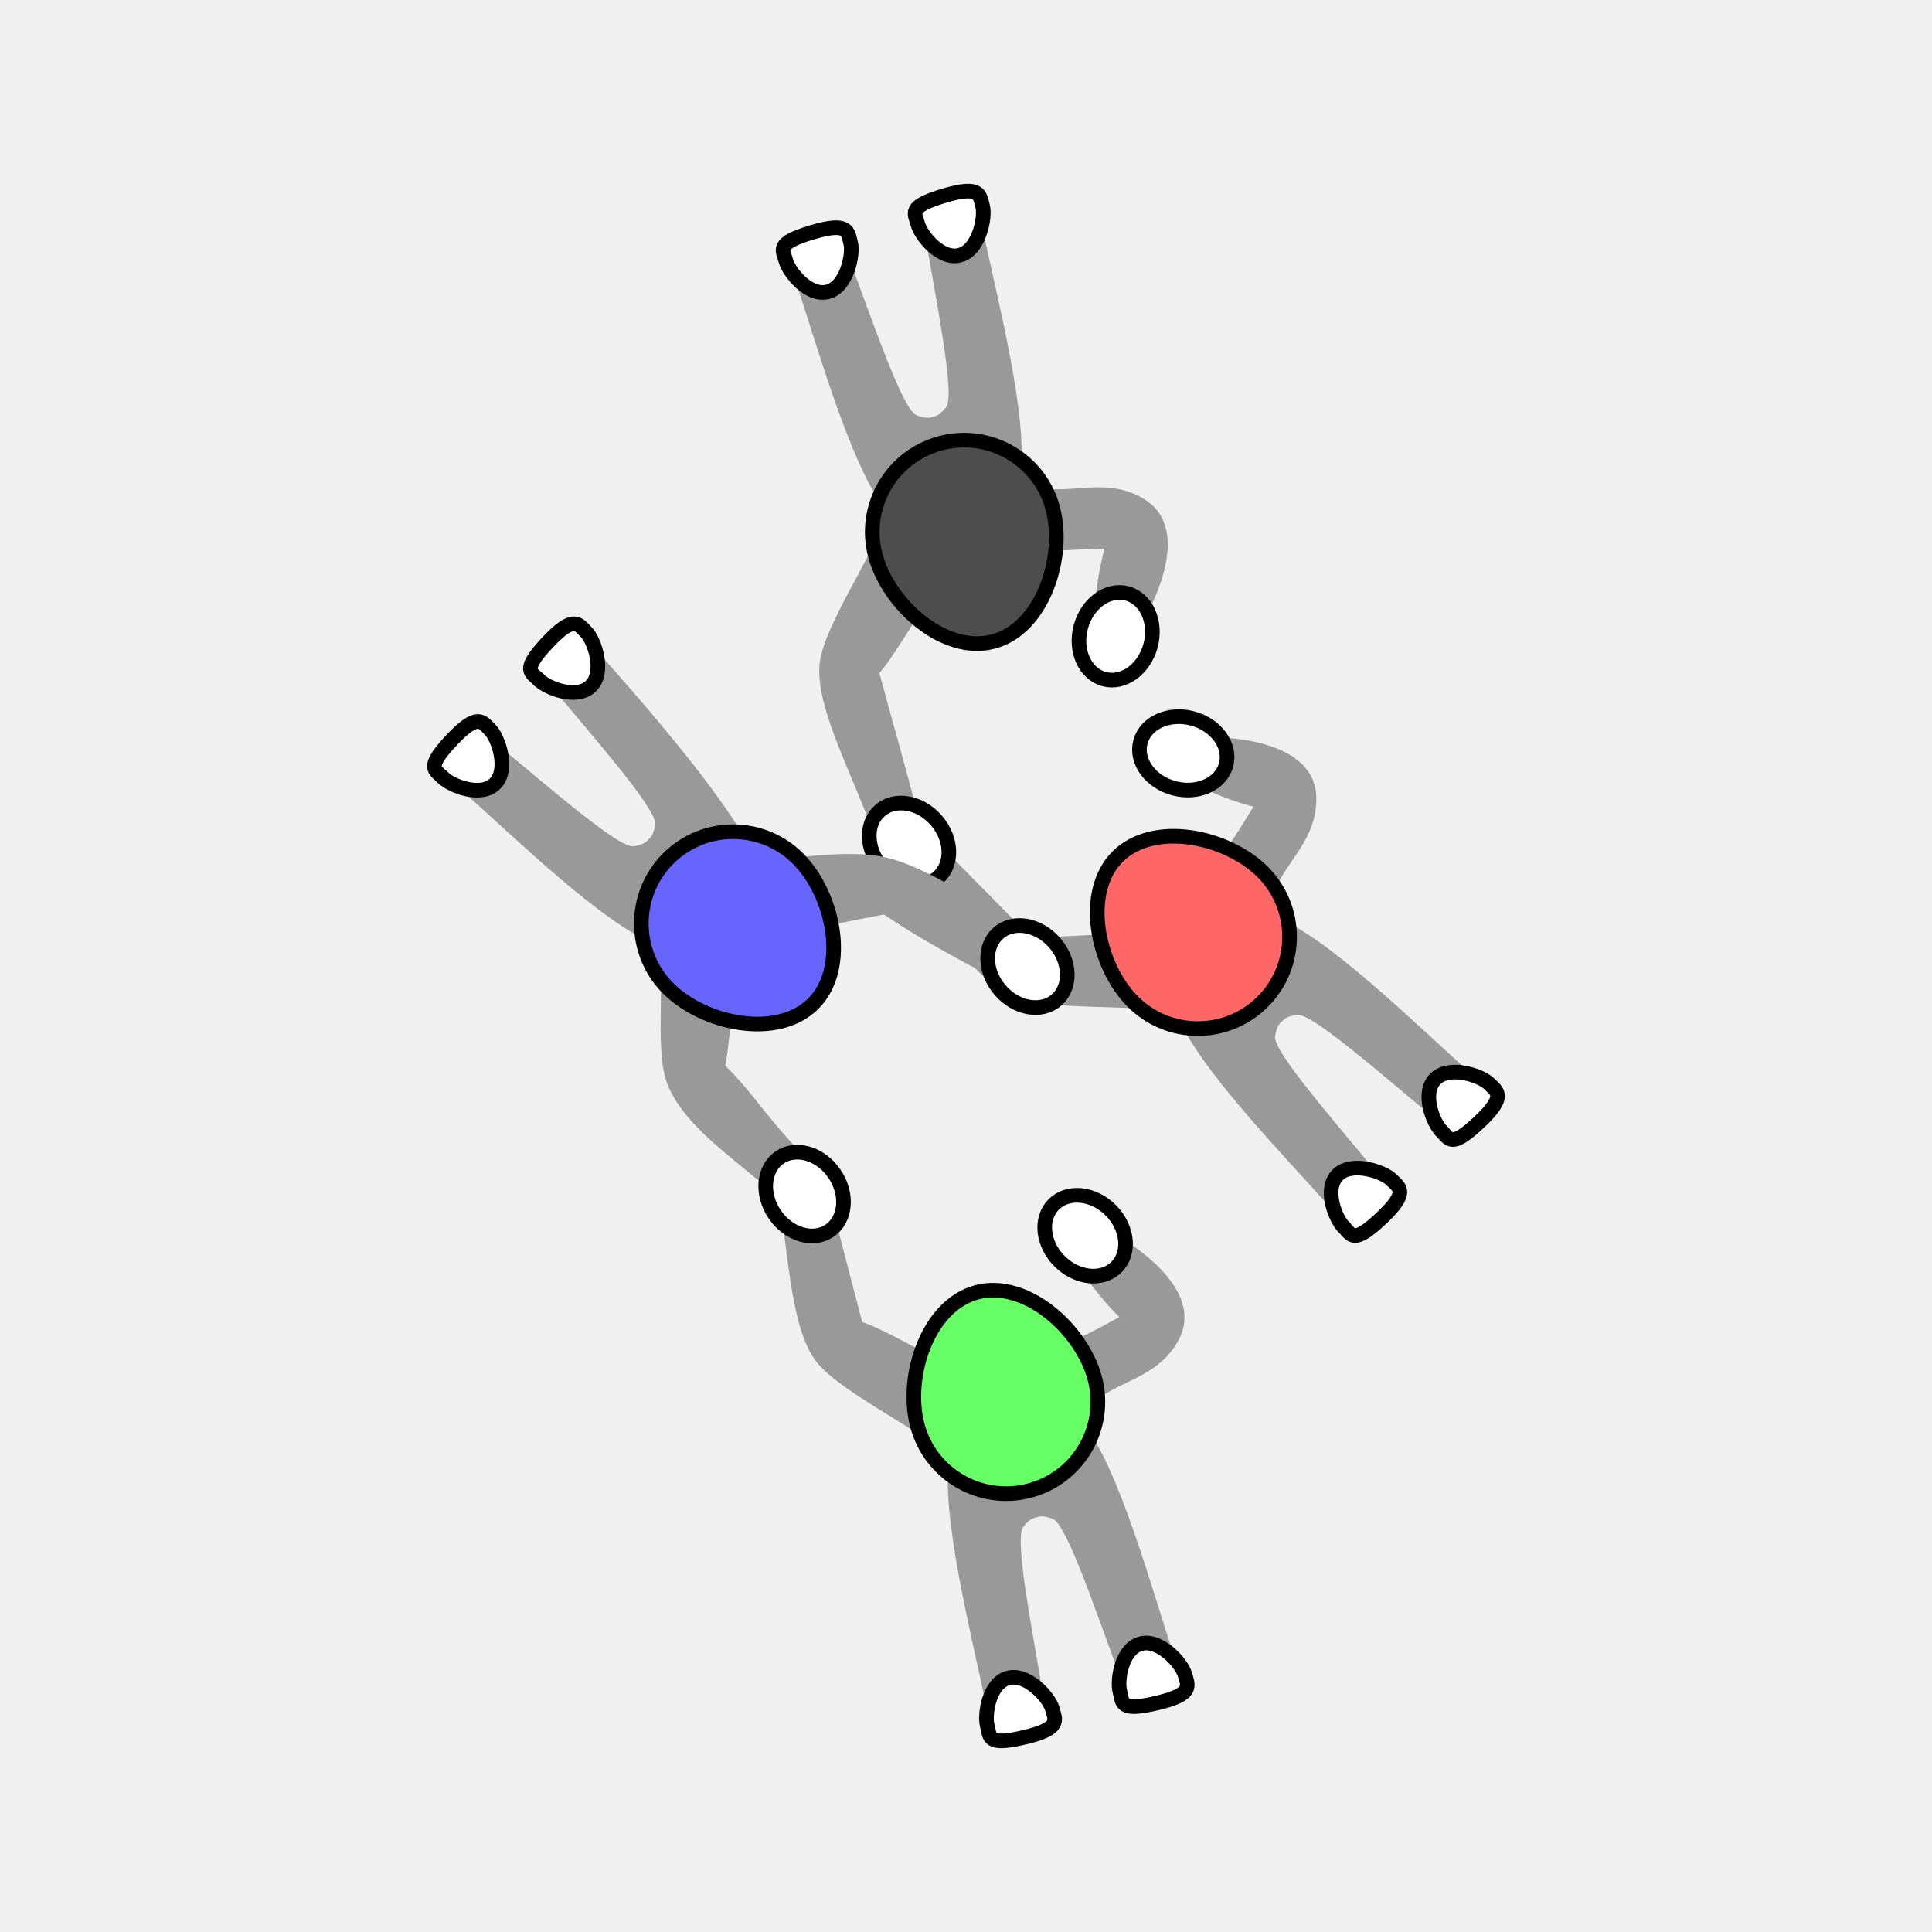
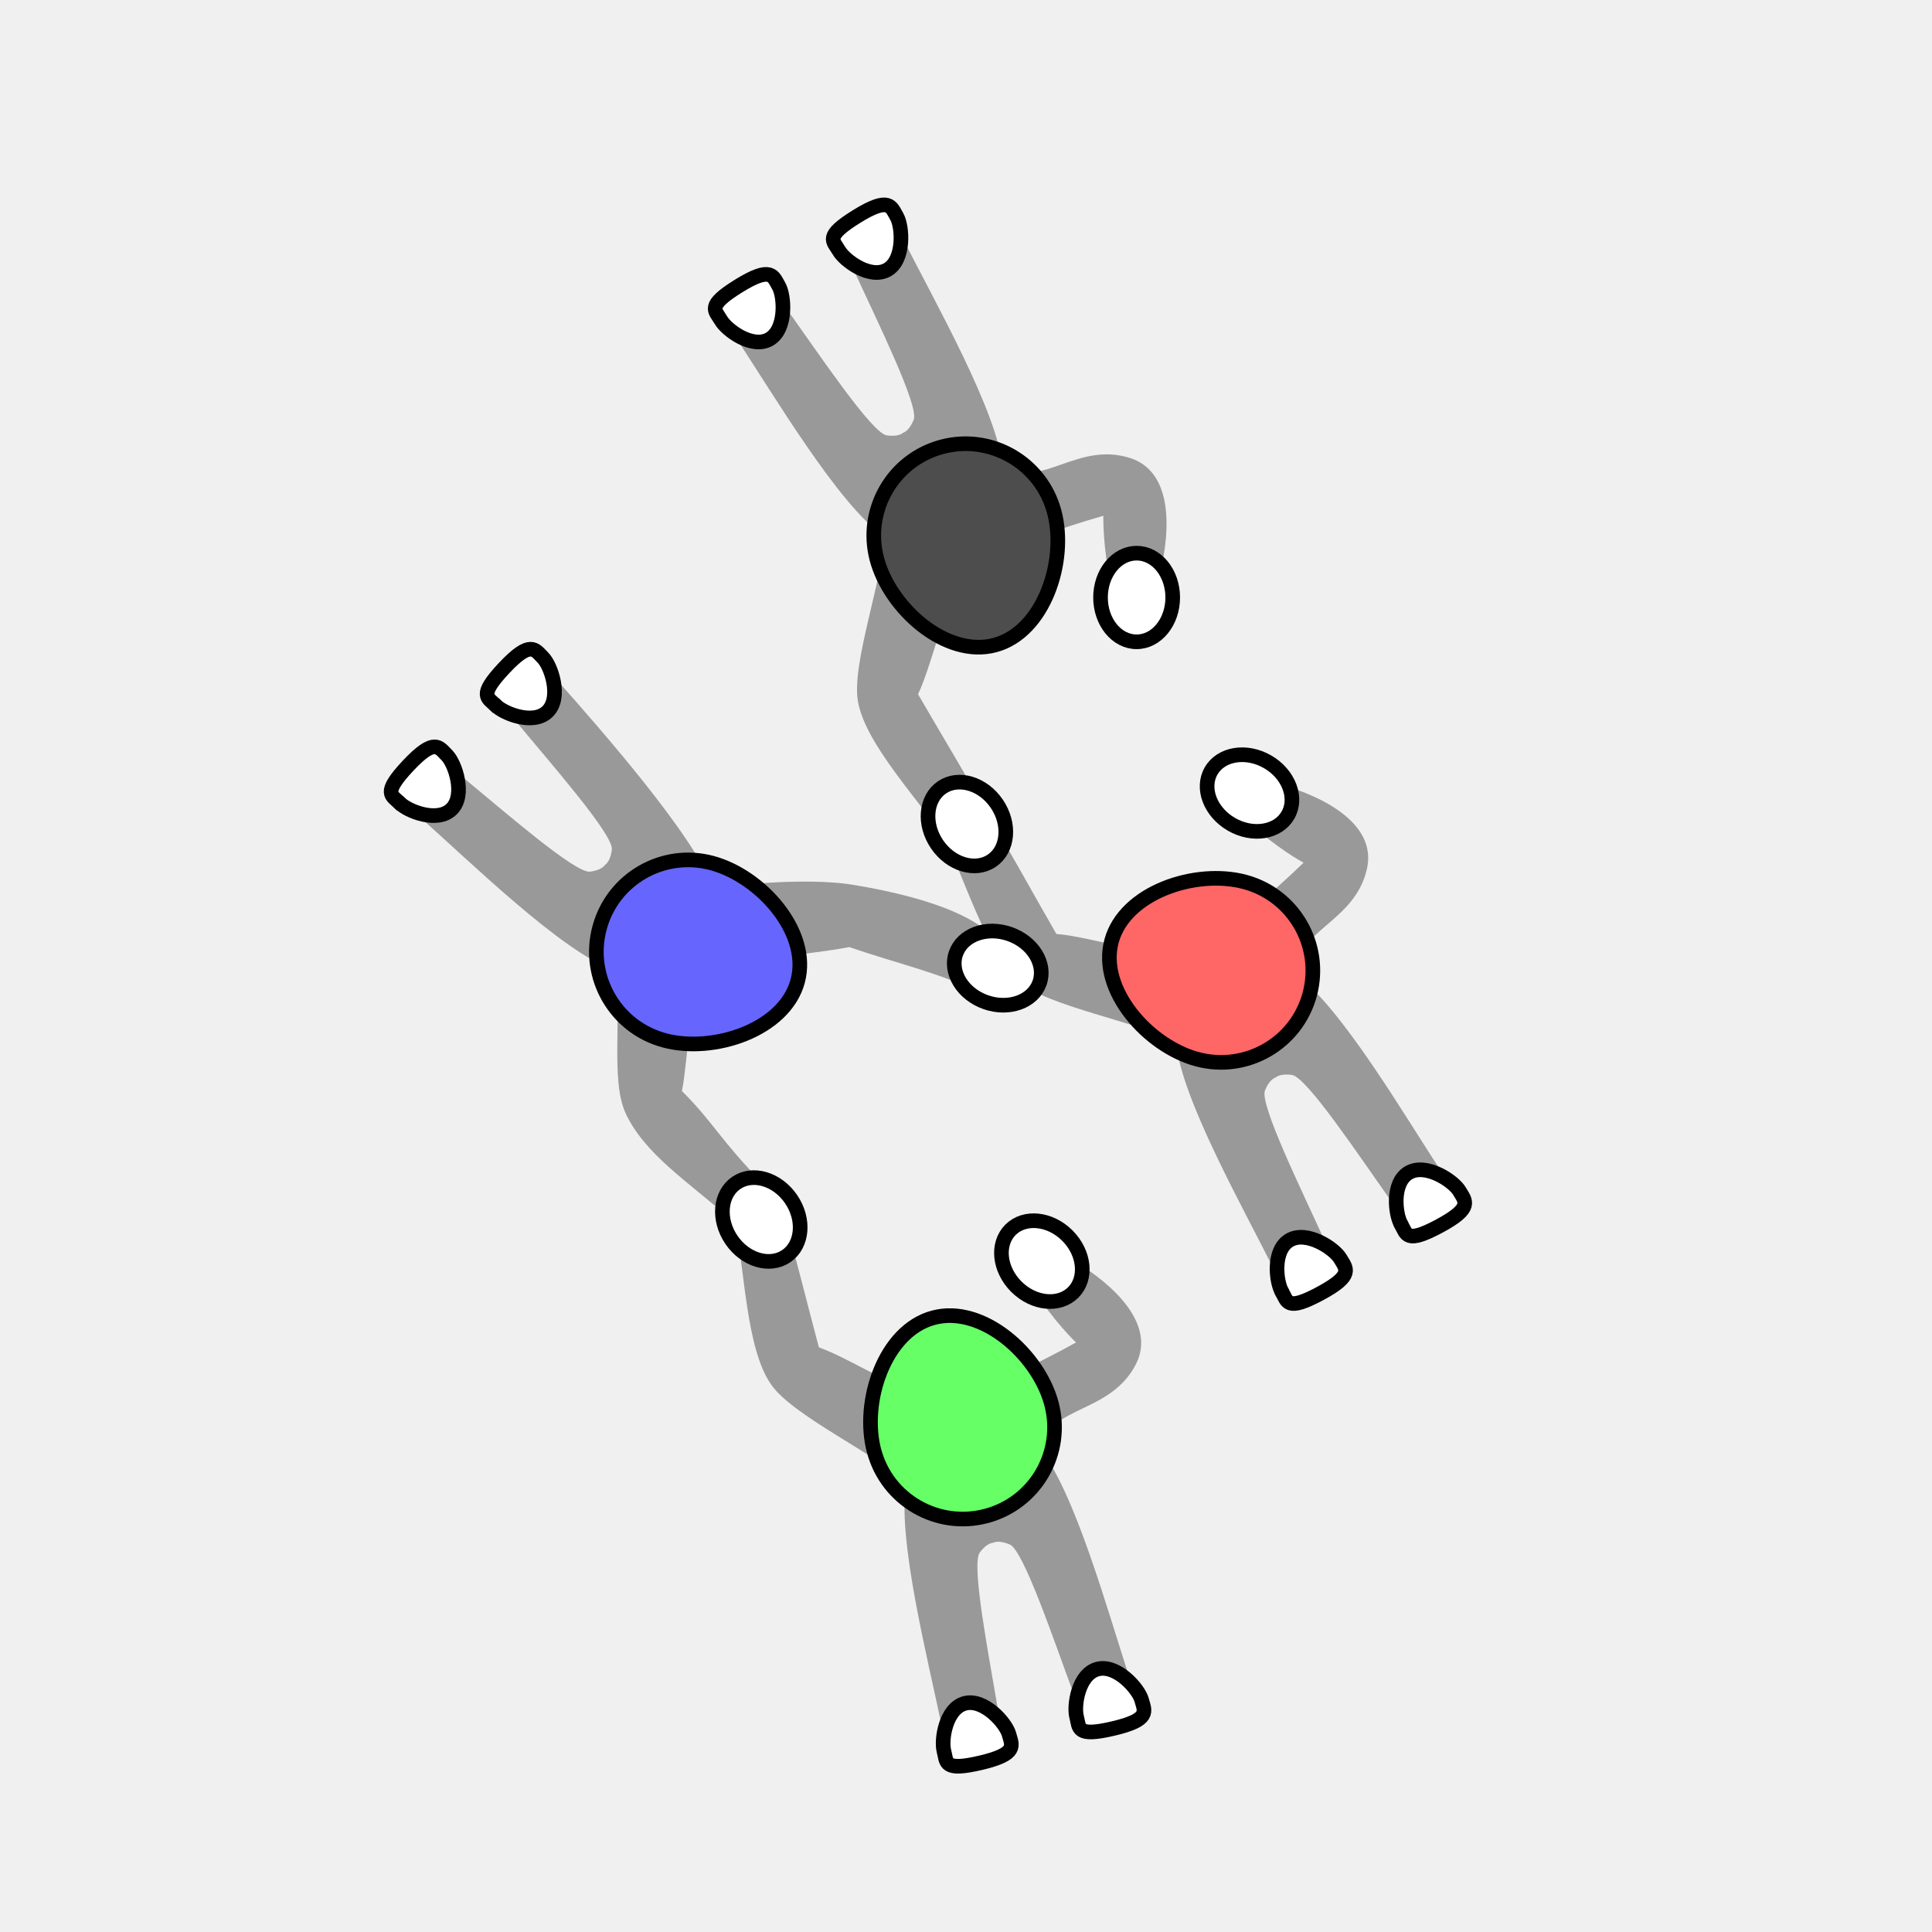
<svg xmlns="http://www.w3.org/2000/svg" width="35mm" height="35mm" viewBox="0 0 35 35" version="1.1" id="svg1" xml:space="preserve">
  <defs id="defs1" />
  <g id="layer1">
-     <path style="fill:#999999;fill-opacity:1;stroke:none;stroke-width:0.265;stroke-dasharray:none;stroke-opacity:1" d="m 26.431,19.952 c 0.188,-0.183 0.308,-0.425 0.174,-0.544 -0.937,-0.834 -2.587,-2.472 -3.53,-2.809 -0.171,-0.79 0.813,-1.186 0.77,-2.177 -0.035,-0.805 -1.033,-1.055 -1.914,-1.07 -0.377,-0.006 -0.793,0.591 -0.393,0.803 0.616,0.327 1.169,0.459 1.169,0.459 -0.405,0.68 -0.968,1.464 -1.349,2.019 -0.557,0.38 -1.99,0.261 -2.641,0.387 -0.585,-0.585 -1.114,-1.141 -1.916,-1.929 -0.372,0.258 -0.448,0.257 -0.652,0.575 0.704,0.806 1.427,2.027 2.156,2.37 0.622,0.293 2.222,0.139 3.011,0.313 0.333,0.945 1.966,2.603 2.797,3.542 0.238,0.269 0.967,-0.478 0.739,-0.755 -0.657,-0.799 -1.789,-2.091 -1.753,-2.357 0.021,-0.151 0.067,-0.231 0.123,-0.272 0.041,-0.056 0.124,-0.103 0.275,-0.123 0.267,-0.036 1.554,1.1 2.351,1.759 0.138,0.115 0.395,-0.008 0.583,-0.191 z" id="path4-6-1" />
-     <path id="path1-3-1" style="fill:#ff6666;fill-opacity:1;stroke:#000000;stroke-width:0.265" d="m 20.524,18.147 c -0.649,-0.649 -0.926,-1.979 -0.277,-2.628 0.649,-0.649 1.979,-0.372 2.628,0.277 0.649,0.649 0.649,1.702 0,2.351 -0.649,0.649 -1.702,0.649 -2.351,0 z" />
-     <path id="path1-7-1-1-0" style="fill:#ffffff;stroke:#000000;stroke-width:0.265;stroke-dasharray:none" d="m 26.109,20.484 c -0.147,-0.147 -0.361,-0.683 -0.106,-0.938 0.255,-0.255 0.827,-0.061 0.974,0.086 0.147,0.147 0.323,0.223 -0.186,0.702 -0.509,0.478 -0.535,0.298 -0.682,0.151 z" />
-     <path id="path1-7-1-9-7-3" style="fill:#ffffff;stroke:#000000;stroke-width:0.265;stroke-dasharray:none" d="m 24.339,22.223 c -0.147,-0.147 -0.361,-0.683 -0.106,-0.938 0.255,-0.255 0.827,-0.061 0.974,0.086 0.147,0.147 0.323,0.223 -0.186,0.702 -0.509,0.478 -0.535,0.298 -0.682,0.151 z" />
-     <ellipse style="fill:#ffffff;fill-opacity:1;stroke:#000000;stroke-width:0.265;stroke-dasharray:none;stroke-opacity:1" id="path1-7-2-9-9-1-3-1" cx="-7.635" cy="24.238" rx="0.654" ry="0.803" transform="rotate(-75)" />
-     <path style="fill:#999999;fill-opacity:1;stroke:none;stroke-width:0.265;stroke-dasharray:none;stroke-opacity:1" d="m 17.249,4.049 c 0.252,-0.072 0.522,-0.055 0.558,0.121 0.254,1.228 0.848,3.476 0.668,4.462 0.599,0.543 1.434,-0.111 2.271,0.421 0.68,0.432 0.397,1.422 -0.031,2.192 -0.183,0.33 -0.908,0.391 -0.892,-0.062 0.025,-0.697 0.187,-1.242 0.187,-1.242 -0.792,0.011 -1.752,0.106 -2.424,0.159 -0.607,0.293 -1.221,1.593 -1.655,2.094 0.214,0.799 0.431,1.535 0.712,2.623 -0.41,0.193 -0.446,0.26 -0.823,0.277 -0.346,-1.013 -1.042,-2.249 -0.974,-3.052 0.057,-0.685 0.99,-1.994 1.235,-2.764 C 15.429,8.518 14.81,6.276 14.411,5.086 14.297,4.746 15.309,4.488 15.435,4.824 c 0.364,0.969 0.916,2.595 1.165,2.697 0.141,0.057 0.234,0.058 0.297,0.03 0.069,-0.008 0.151,-0.056 0.244,-0.177 C 17.305,7.16 16.966,5.478 16.793,4.458 16.763,4.281 16.997,4.12 17.249,4.049 Z" id="path4-6-1-1" />
-     <ellipse style="fill:#ffffff;fill-opacity:1;stroke:#000000;stroke-width:0.265;stroke-dasharray:none;stroke-opacity:1" id="path1-7-2-9-9-1-3-9-96" cx="2.503" cy="-22.333" rx="0.654" ry="0.803" transform="matrix(0.7578147,-0.6524699,-0.6524699,-0.7578147,0,0)" />
-     <path id="path1-3-1-0" style="fill:#4d4d4d;fill-opacity:1;stroke:#000000;stroke-width:0.265" d="m 15.859,10.067 c 0.238,0.887 1.251,1.792 2.138,1.554 0.887,-0.238 1.312,-1.528 1.074,-2.415 C 18.833,8.319 17.922,7.793 17.035,8.031 16.148,8.268 15.621,9.18 15.859,10.067 Z" />
-     <path id="path1-7-1-1-0-6" style="fill:#ffffff;stroke:#000000;stroke-width:0.265;stroke-dasharray:none" d="m 16.628,4.062 c 0.054,0.2 0.411,0.654 0.76,0.561 0.349,-0.093 0.466,-0.686 0.413,-0.886 -0.054,-0.2 -0.032,-0.391 -0.701,-0.19 -0.669,0.201 -0.525,0.315 -0.472,0.515 z" />
-     <path id="path1-7-1-9-7-3-3" style="fill:#ffffff;stroke:#000000;stroke-width:0.265;stroke-dasharray:none" d="m 14.237,4.725 c 0.054,0.2 0.411,0.654 0.76,0.561 0.349,-0.093 0.466,-0.686 0.413,-0.886 -0.054,-0.2 -0.032,-0.391 -0.701,-0.19 -0.669,0.201 -0.525,0.315 -0.472,0.515 z" />
-     <ellipse style="fill:#ffffff;fill-opacity:1;stroke:#000000;stroke-width:0.265;stroke-dasharray:none;stroke-opacity:1" id="path1-7-2-9-9-1-3-1-2" cx="22.506" cy="-5.903" rx="0.654" ry="0.803" transform="matrix(0.9659258,0.258819,0.258819,-0.9659258,0,0)" />
-     <path style="fill:#999999;fill-opacity:1;stroke:none;stroke-width:0.265;stroke-dasharray:none;stroke-opacity:1" d="m 10.3,11.999 c 0.183,-0.188 0.425,-0.308 0.544,-0.174 0.834,0.937 2.531,2.873 2.868,3.816 0.827,-0.135 1.762,-0.25 2.382,-0.097 0.782,0.193 2.345,1.161 2.781,1.817 0.209,0.314 -0.403,0.604 -0.803,0.393 -0.697,-0.368 -1.35,-0.71 -2.06,-1.187 -0.719,0.138 -1.81,0.357 -2.393,0.505 -0.38,0.557 -0.354,1.581 -0.48,2.233 0.585,0.585 0.685,0.879 1.473,1.681 -0.258,0.372 -0.257,0.448 -0.575,0.652 -0.806,-0.704 -1.571,-1.192 -1.914,-1.921 -0.293,-0.622 -0.046,-1.814 -0.219,-2.603 -0.945,-0.333 -2.603,-1.966 -3.542,-2.797 -0.269,-0.238 0.478,-0.967 0.755,-0.739 0.799,0.657 2.091,1.789 2.357,1.753 0.151,-0.021 0.231,-0.067 0.272,-0.123 0.056,-0.041 0.103,-0.124 0.123,-0.275 0.036,-0.267 -1.1,-1.554 -1.759,-2.351 -0.115,-0.138 0.008,-0.395 0.191,-0.583 z" id="path4-6-1-2" />
-     <path id="path1-3-1-7" style="fill:#6666ff;fill-opacity:1;stroke:#000000;stroke-width:0.265" d="m 12.105,17.905 c 0.649,0.649 1.979,0.926 2.628,0.277 0.649,-0.649 0.372,-1.979 -0.277,-2.628 -0.649,-0.649 -1.702,-0.649 -2.351,-10e-7 -0.649,0.649 -0.649,1.702 0,2.351 z" />
-     <path id="path1-7-1-1-0-2" style="fill:#ffffff;stroke:#000000;stroke-width:0.265;stroke-dasharray:none" d="m 9.769,12.321 c 0.147,0.147 0.683,0.361 0.938,0.106 0.255,-0.255 0.061,-0.827 -0.086,-0.974 -0.147,-0.147 -0.223,-0.323 -0.702,0.186 -0.478,0.509 -0.298,0.535 -0.151,0.682 z" />
-     <path id="path1-7-1-9-7-3-2" style="fill:#ffffff;stroke:#000000;stroke-width:0.265;stroke-dasharray:none" d="m 8.03,14.091 c 0.147,0.147 0.683,0.361 0.938,0.106 0.255,-0.255 0.061,-0.827 -0.086,-0.974 -0.147,-0.147 -0.223,-0.323 -0.702,0.186 -0.478,0.509 -0.298,0.535 -0.151,0.682 z" />
-     <path style="fill:#999999;fill-opacity:1;stroke:none;stroke-width:0.265;stroke-dasharray:none;stroke-opacity:1" d="m 20.833,30.344 c 0.254,-0.064 0.479,-0.214 0.423,-0.384 -0.394,-1.191 -1.004,-3.434 -1.653,-4.198 0.247,-0.769 1.297,-0.62 1.756,-1.5 0.372,-0.714 -0.367,-1.43 -1.123,-1.883 -0.324,-0.194 -0.982,0.115 -0.741,0.499 0.37,0.591 0.783,0.982 0.783,0.982 -0.691,0.387 -1.57,0.784 -2.178,1.074 -0.672,0.05 -1.854,-0.769 -2.48,-0.985 -0.214,-0.799 -0.394,-1.545 -0.695,-2.628 -0.451,0.037 -0.517,-0.002 -0.852,0.172 0.207,1.051 0.222,2.469 0.682,3.13 0.392,0.564 1.855,1.232 2.451,1.776 -0.184,0.985 0.401,3.237 0.651,4.466 0.071,0.352 1.076,0.07 1.018,-0.285 -0.169,-1.021 -0.504,-2.705 -0.339,-2.918 0.093,-0.12 0.174,-0.167 0.242,-0.174 0.063,-0.028 0.159,-0.027 0.299,0.031 0.249,0.102 0.796,1.729 1.156,2.699 0.063,0.168 0.346,0.19 0.6,0.126 z" id="path4-6-1-1-1" />
-     <path id="path1-3-1-0-0" style="fill:#66ff66;fill-opacity:1;stroke:#000000;stroke-width:0.265" d="m 16.62,25.827 c -0.238,-0.887 0.187,-2.177 1.074,-2.415 0.887,-0.238 1.9,0.667 2.138,1.554 0.238,0.887 -0.289,1.799 -1.176,2.036 -0.887,0.238 -1.799,-0.289 -2.036,-1.176 z" />
-     <path id="path1-7-1-1-0-6-6" style="fill:#ffffff;stroke:#000000;stroke-width:0.265;stroke-dasharray:none" d="m 20.288,30.643 c -0.054,-0.2 0.029,-0.772 0.378,-0.866 0.349,-0.093 0.747,0.361 0.8,0.561 0.054,0.2 0.168,0.355 -0.512,0.515 -0.68,0.16 -0.612,-0.01 -0.666,-0.21 z" />
-     <path id="path1-7-1-9-7-3-3-1" style="fill:#ffffff;stroke:#000000;stroke-width:0.265;stroke-dasharray:none" d="m 17.886,31.264 c -0.054,-0.2 0.029,-0.772 0.378,-0.866 0.349,-0.093 0.747,0.361 0.8,0.561 0.054,0.2 0.168,0.355 -0.512,0.515 -0.68,0.16 -0.612,-0.01 -0.666,-0.21 z" />
-     <ellipse style="fill:#ffffff;fill-opacity:1;stroke:#000000;stroke-width:0.265;stroke-dasharray:none;stroke-opacity:1" id="path1-7-2-9-9-1-3-1-2-5" cx="-1.929" cy="29.73" rx="0.654" ry="0.803" transform="rotate(-45)" />
-     <ellipse style="fill:#ffffff;fill-opacity:1;stroke:#000000;stroke-width:0.265;stroke-dasharray:none;stroke-opacity:1" id="path1-7-2-9-9-1-3-9-9" cx="-0.136" cy="26.084" rx="0.654" ry="0.803" transform="rotate(-34.27192)" />
-     <ellipse style="fill:#ffffff;fill-opacity:1;stroke:#000000;stroke-width:0.265;stroke-dasharray:none;stroke-opacity:1" id="path1-7-2-9-9-1-3-9" cx="2.681" cy="-25.414" rx="0.654" ry="0.803" transform="matrix(0.7578147,-0.6524699,-0.6524699,-0.7578147,0,0)" />
+     <path style="fill:#999999;fill-opacity:1;stroke:none;stroke-width:0.265;stroke-dasharray:none;stroke-opacity:1" d="m 9.515,12.459 c 0.183,-0.188 0.425,-0.308 0.544,-0.174 0.834,0.937 2.531,2.873 2.868,3.816 0.827,-0.135 1.901,-0.174 2.513,-0.074 0.775,0.127 2.23,0.43 2.666,1.086 0.209,0.314 0.059,1.097 -0.341,0.885 -0.697,-0.368 -1.542,-0.548 -2.376,-0.841 -0.719,0.138 -1.971,0.226 -2.555,0.375 -0.38,0.557 -0.354,1.581 -0.48,2.233 0.585,0.585 0.685,0.879 1.473,1.681 -0.258,0.372 -0.257,0.448 -0.575,0.652 -0.806,-0.704 -1.571,-1.192 -1.914,-1.921 -0.293,-0.622 -0.046,-1.814 -0.219,-2.603 -0.945,-0.333 -2.603,-1.966 -3.542,-2.797 -0.269,-0.238 0.478,-0.967 0.755,-0.739 0.799,0.657 2.091,1.789 2.357,1.753 0.151,-0.021 0.231,-0.067 0.272,-0.123 0.056,-0.041 0.103,-0.124 0.123,-0.275 0.036,-0.267 -1.1,-1.554 -1.759,-2.351 -0.115,-0.138 0.008,-0.395 0.191,-0.583 z" id="path4-6-1-2" />
+     <path id="path1-3-1-7" style="fill:#6666ff;fill-opacity:1;stroke:#000000;stroke-width:0.265" d="m 12.036,18.847 c 0.887,0.238 2.177,-0.187 2.415,-1.074 0.238,-0.887 -0.667,-1.9 -1.554,-2.138 -0.887,-0.238 -1.799,0.289 -2.036,1.176 -0.238,0.887 0.289,1.799 1.176,2.036 z" />
+     <path id="path1-7-1-1-0-2" style="fill:#ffffff;stroke:#000000;stroke-width:0.265;stroke-dasharray:none" d="m 8.984,12.782 c 0.147,0.147 0.683,0.361 0.938,0.106 0.255,-0.255 0.061,-0.827 -0.086,-0.974 -0.147,-0.147 -0.223,-0.323 -0.702,0.186 -0.478,0.509 -0.298,0.535 -0.151,0.682 z" />
+     <path id="path1-7-1-9-7-3-2" style="fill:#ffffff;stroke:#000000;stroke-width:0.265;stroke-dasharray:none" d="m 7.245,14.551 c 0.147,0.147 0.683,0.361 0.938,0.106 0.255,-0.255 0.061,-0.827 -0.086,-0.974 -0.147,-0.147 -0.223,-0.323 -0.702,0.186 -0.478,0.509 -0.298,0.535 -0.151,0.682 z" />
+     <path style="fill:#999999;fill-opacity:1;stroke:none;stroke-width:0.265;stroke-dasharray:none;stroke-opacity:1" d="m 20.048,30.804 c 0.254,-0.064 0.479,-0.214 0.423,-0.384 -0.394,-1.191 -1.004,-3.434 -1.653,-4.198 0.247,-0.769 1.297,-0.62 1.756,-1.5 0.372,-0.714 -0.367,-1.43 -1.123,-1.883 -0.324,-0.194 -0.982,0.115 -0.741,0.499 0.37,0.591 0.783,0.982 0.783,0.982 -0.691,0.387 -1.57,0.784 -2.178,1.074 -0.672,0.05 -1.854,-0.769 -2.48,-0.985 -0.214,-0.799 -0.394,-1.545 -0.695,-2.628 -0.451,0.037 -0.517,-0.002 -0.852,0.172 0.207,1.051 0.222,2.469 0.682,3.13 0.392,0.564 1.855,1.232 2.451,1.776 -0.184,0.985 0.401,3.237 0.651,4.466 0.071,0.352 1.076,0.07 1.018,-0.285 -0.169,-1.021 -0.504,-2.705 -0.339,-2.918 0.093,-0.12 0.174,-0.167 0.242,-0.174 0.063,-0.028 0.159,-0.027 0.299,0.031 0.249,0.102 0.796,1.729 1.156,2.699 0.063,0.168 0.346,0.19 0.6,0.126 z" id="path4-6-1-1-1" />
+     <path id="path1-3-1-0-0" style="fill:#66ff66;fill-opacity:1;stroke:#000000;stroke-width:0.265" d="m 15.835,26.287 c -0.238,-0.887 0.187,-2.177 1.074,-2.415 0.887,-0.238 1.9,0.667 2.138,1.554 0.238,0.887 -0.289,1.799 -1.176,2.036 -0.887,0.238 -1.799,-0.289 -2.036,-1.176 z" />
+     <path id="path1-7-1-1-0-6-6" style="fill:#ffffff;stroke:#000000;stroke-width:0.265;stroke-dasharray:none" d="m 19.504,31.103 c -0.054,-0.2 0.029,-0.772 0.378,-0.866 0.349,-0.093 0.747,0.361 0.8,0.561 0.054,0.2 0.168,0.355 -0.512,0.515 -0.68,0.16 -0.612,-0.01 -0.666,-0.21 z" />
+     <path id="path1-7-1-9-7-3-3-1" style="fill:#ffffff;stroke:#000000;stroke-width:0.265;stroke-dasharray:none" d="m 17.101,31.724 c -0.054,-0.2 0.029,-0.772 0.378,-0.866 0.349,-0.093 0.747,0.361 0.8,0.561 0.054,0.2 0.168,0.355 -0.512,0.515 -0.68,0.16 -0.612,-0.01 -0.666,-0.21 z" />
+     <ellipse style="fill:#ffffff;fill-opacity:1;stroke:#000000;stroke-width:0.265;stroke-dasharray:none;stroke-opacity:1" id="path1-7-2-9-9-1-3-1-2-5" cx="-2.809" cy="29.501" rx="0.654" ry="0.803" transform="rotate(-45)" />
+     <ellipse style="fill:#ffffff;fill-opacity:1;stroke:#000000;stroke-width:0.265;stroke-dasharray:none;stroke-opacity:1" id="path1-7-2-9-9-1-3-9-9" cx="-1.044" cy="26.023" rx="0.654" ry="0.803" transform="rotate(-34.27192)" />
+     <path style="fill:#999999;fill-opacity:1;stroke:none;stroke-width:0.265;stroke-dasharray:none;stroke-opacity:1" d="m 25.83,21.749 c 0.229,-0.128 0.408,-0.33 0.309,-0.481 -0.689,-1.048 -1.859,-3.057 -2.683,-3.627 0.04,-0.807 1.092,-0.935 1.308,-1.904 0.175,-0.786 -0.725,-1.286 -1.572,-1.528 -0.363,-0.104 -0.918,0.365 -0.587,0.674 0.51,0.475 1.01,0.746 1.01,0.746 -0.568,0.552 -1.314,1.163 -1.826,1.601 -0.636,0.223 -1.989,-0.263 -2.651,-0.31 -0.414,-0.716 -0.78,-1.39 -1.351,-2.359 -0.426,0.153 -0.499,0.132 -0.778,0.386 0.472,0.961 0.854,2.327 1.469,2.847 0.525,0.444 2.11,0.71 2.828,1.081 0.078,0.999 1.225,3.023 1.785,4.146 0.16,0.322 1.058,-0.211 0.909,-0.538 -0.428,-0.942 -1.187,-2.483 -1.083,-2.731 0.059,-0.14 0.125,-0.206 0.189,-0.231 0.054,-0.043 0.147,-0.067 0.297,-0.048 0.267,0.035 1.216,1.464 1.815,2.308 0.104,0.146 0.383,0.094 0.612,-0.033 z" id="path4-6-1-1-1-2" />
+     <path id="path1-3-1-0-0-9" style="fill:#ff6666;fill-opacity:1;stroke:#000000;stroke-width:0.265" d="m 21.69,19.189 c -0.887,-0.238 -1.792,-1.251 -1.554,-2.138 0.238,-0.887 1.528,-1.312 2.415,-1.074 0.887,0.238 1.413,1.149 1.176,2.036 -0.238,0.887 -1.149,1.413 -2.036,1.176 z" />
+     <path id="path1-7-1-1-0-6-6-1" style="fill:#ffffff;stroke:#000000;stroke-width:0.265;stroke-dasharray:none" d="m 25.381,22.178 c -0.104,-0.179 -0.172,-0.753 0.141,-0.934 0.313,-0.181 0.815,0.155 0.918,0.335 0.104,0.179 0.254,0.299 -0.361,0.63 -0.615,0.331 -0.594,0.149 -0.698,-0.03 z" />
+     <path id="path1-7-1-9-7-3-3-1-2" style="fill:#ffffff;stroke:#000000;stroke-width:0.265;stroke-dasharray:none" d="m 23.222,23.4 c -0.104,-0.179 -0.172,-0.753 0.141,-0.934 0.313,-0.181 0.815,0.155 0.918,0.335 0.104,0.179 0.254,0.299 -0.361,0.63 -0.615,0.331 -0.594,0.149 -0.698,-0.03 z" />
+     <ellipse style="fill:#ffffff;fill-opacity:1;stroke:#000000;stroke-width:0.265;stroke-dasharray:none;stroke-opacity:1" id="path1-7-2-9-9-1-3-1-2-5-7" cx="-1.124" cy="26.787" rx="0.654" ry="0.803" transform="rotate(-60)" />
+     <path style="fill:#999999;fill-opacity:1;stroke:none;stroke-width:0.265;stroke-dasharray:none;stroke-opacity:1" d="m 15.795,4.367 c 0.225,-0.135 0.49,-0.188 0.571,-0.027 0.563,1.121 1.718,3.138 1.8,4.137 0.719,0.369 1.356,-0.479 2.302,-0.181 0.768,0.242 0.752,1.271 0.538,2.125 -0.092,0.366 -0.776,0.613 -0.877,0.171 -0.156,-0.679 -0.141,-1.248 -0.141,-1.248 -0.762,0.215 -1.664,0.556 -2.3,0.781 -0.511,0.44 -0.767,1.854 -1.057,2.451 0.414,0.716 0.814,1.371 1.367,2.35 -0.346,0.293 -0.364,0.367 -0.724,0.481 -0.597,-0.889 -1.588,-1.903 -1.731,-2.696 -0.122,-0.676 0.441,-2.182 0.477,-2.99 -0.826,-0.567 -2.005,-2.572 -2.698,-3.618 -0.198,-0.299 0.712,-0.81 0.921,-0.518 0.602,0.841 1.557,2.269 1.824,2.303 0.151,0.019 0.241,-0.005 0.295,-0.048 0.064,-0.025 0.131,-0.093 0.19,-0.234 0.103,-0.248 -0.66,-1.785 -1.091,-2.726 -0.075,-0.163 0.11,-0.379 0.335,-0.514 z" id="path4-6-1-1-1-2-0" />
+     <path id="path1-3-1-0-0-9-6" style="fill:#4d4d4d;fill-opacity:1;stroke:#000000;stroke-width:0.265" d="m 15.886,10.132 c 0.238,0.887 1.251,1.792 2.138,1.554 0.887,-0.238 1.312,-1.528 1.074,-2.415 -0.238,-0.887 -1.149,-1.413 -2.036,-1.176 -0.887,0.238 -1.413,1.149 -1.176,2.036 z" />
+     <path id="path1-7-1-1-0-6-6-1-2" style="fill:#ffffff;stroke:#000000;stroke-width:0.265;stroke-dasharray:none" d="m 15.198,4.541 c 0.104,0.179 0.566,0.525 0.879,0.345 0.313,-0.181 0.273,-0.783 0.169,-0.963 -0.104,-0.179 -0.132,-0.369 -0.726,-0.002 -0.594,0.368 -0.426,0.44 -0.322,0.619 z" />
+     <path id="path1-7-1-9-7-3-3-1-2-6" style="fill:#ffffff;stroke:#000000;stroke-width:0.265;stroke-dasharray:none" d="m 13.06,5.8 c 0.104,0.179 0.566,0.525 0.879,0.345 0.313,-0.181 0.273,-0.783 0.169,-0.963 -0.104,-0.179 -0.132,-0.369 -0.726,-0.002 -0.594,0.368 -0.426,0.44 -0.322,0.619 z" />
+     <ellipse style="fill:#ffffff;fill-opacity:1;stroke:#000000;stroke-width:0.265;stroke-dasharray:none;stroke-opacity:1" id="path1-7-2-9-9-1-3-1-2-5-7-1" cx="20.591" cy="-10.824" rx="0.654" ry="0.803" transform="scale(1,-1)" />
+     <ellipse style="fill:#ffffff;fill-opacity:1;stroke:#000000;stroke-width:0.265;stroke-dasharray:none;stroke-opacity:1" id="path1-7-2-9-9-1-3-9-9-0" cx="6.069" cy="22.2" rx="0.654" ry="0.803" transform="rotate(-34.27192)" />
+     <ellipse style="fill:#ffffff;fill-opacity:1;stroke:#000000;stroke-width:0.265;stroke-dasharray:none;stroke-opacity:1" id="path1-7-2-9-9-1-3-9" cx="-10.59" cy="-22.851" rx="0.654" ry="0.803" transform="matrix(0.3300518,-0.9439628,-0.9439628,-0.3300518,0,0)" />
  </g>
</svg>
